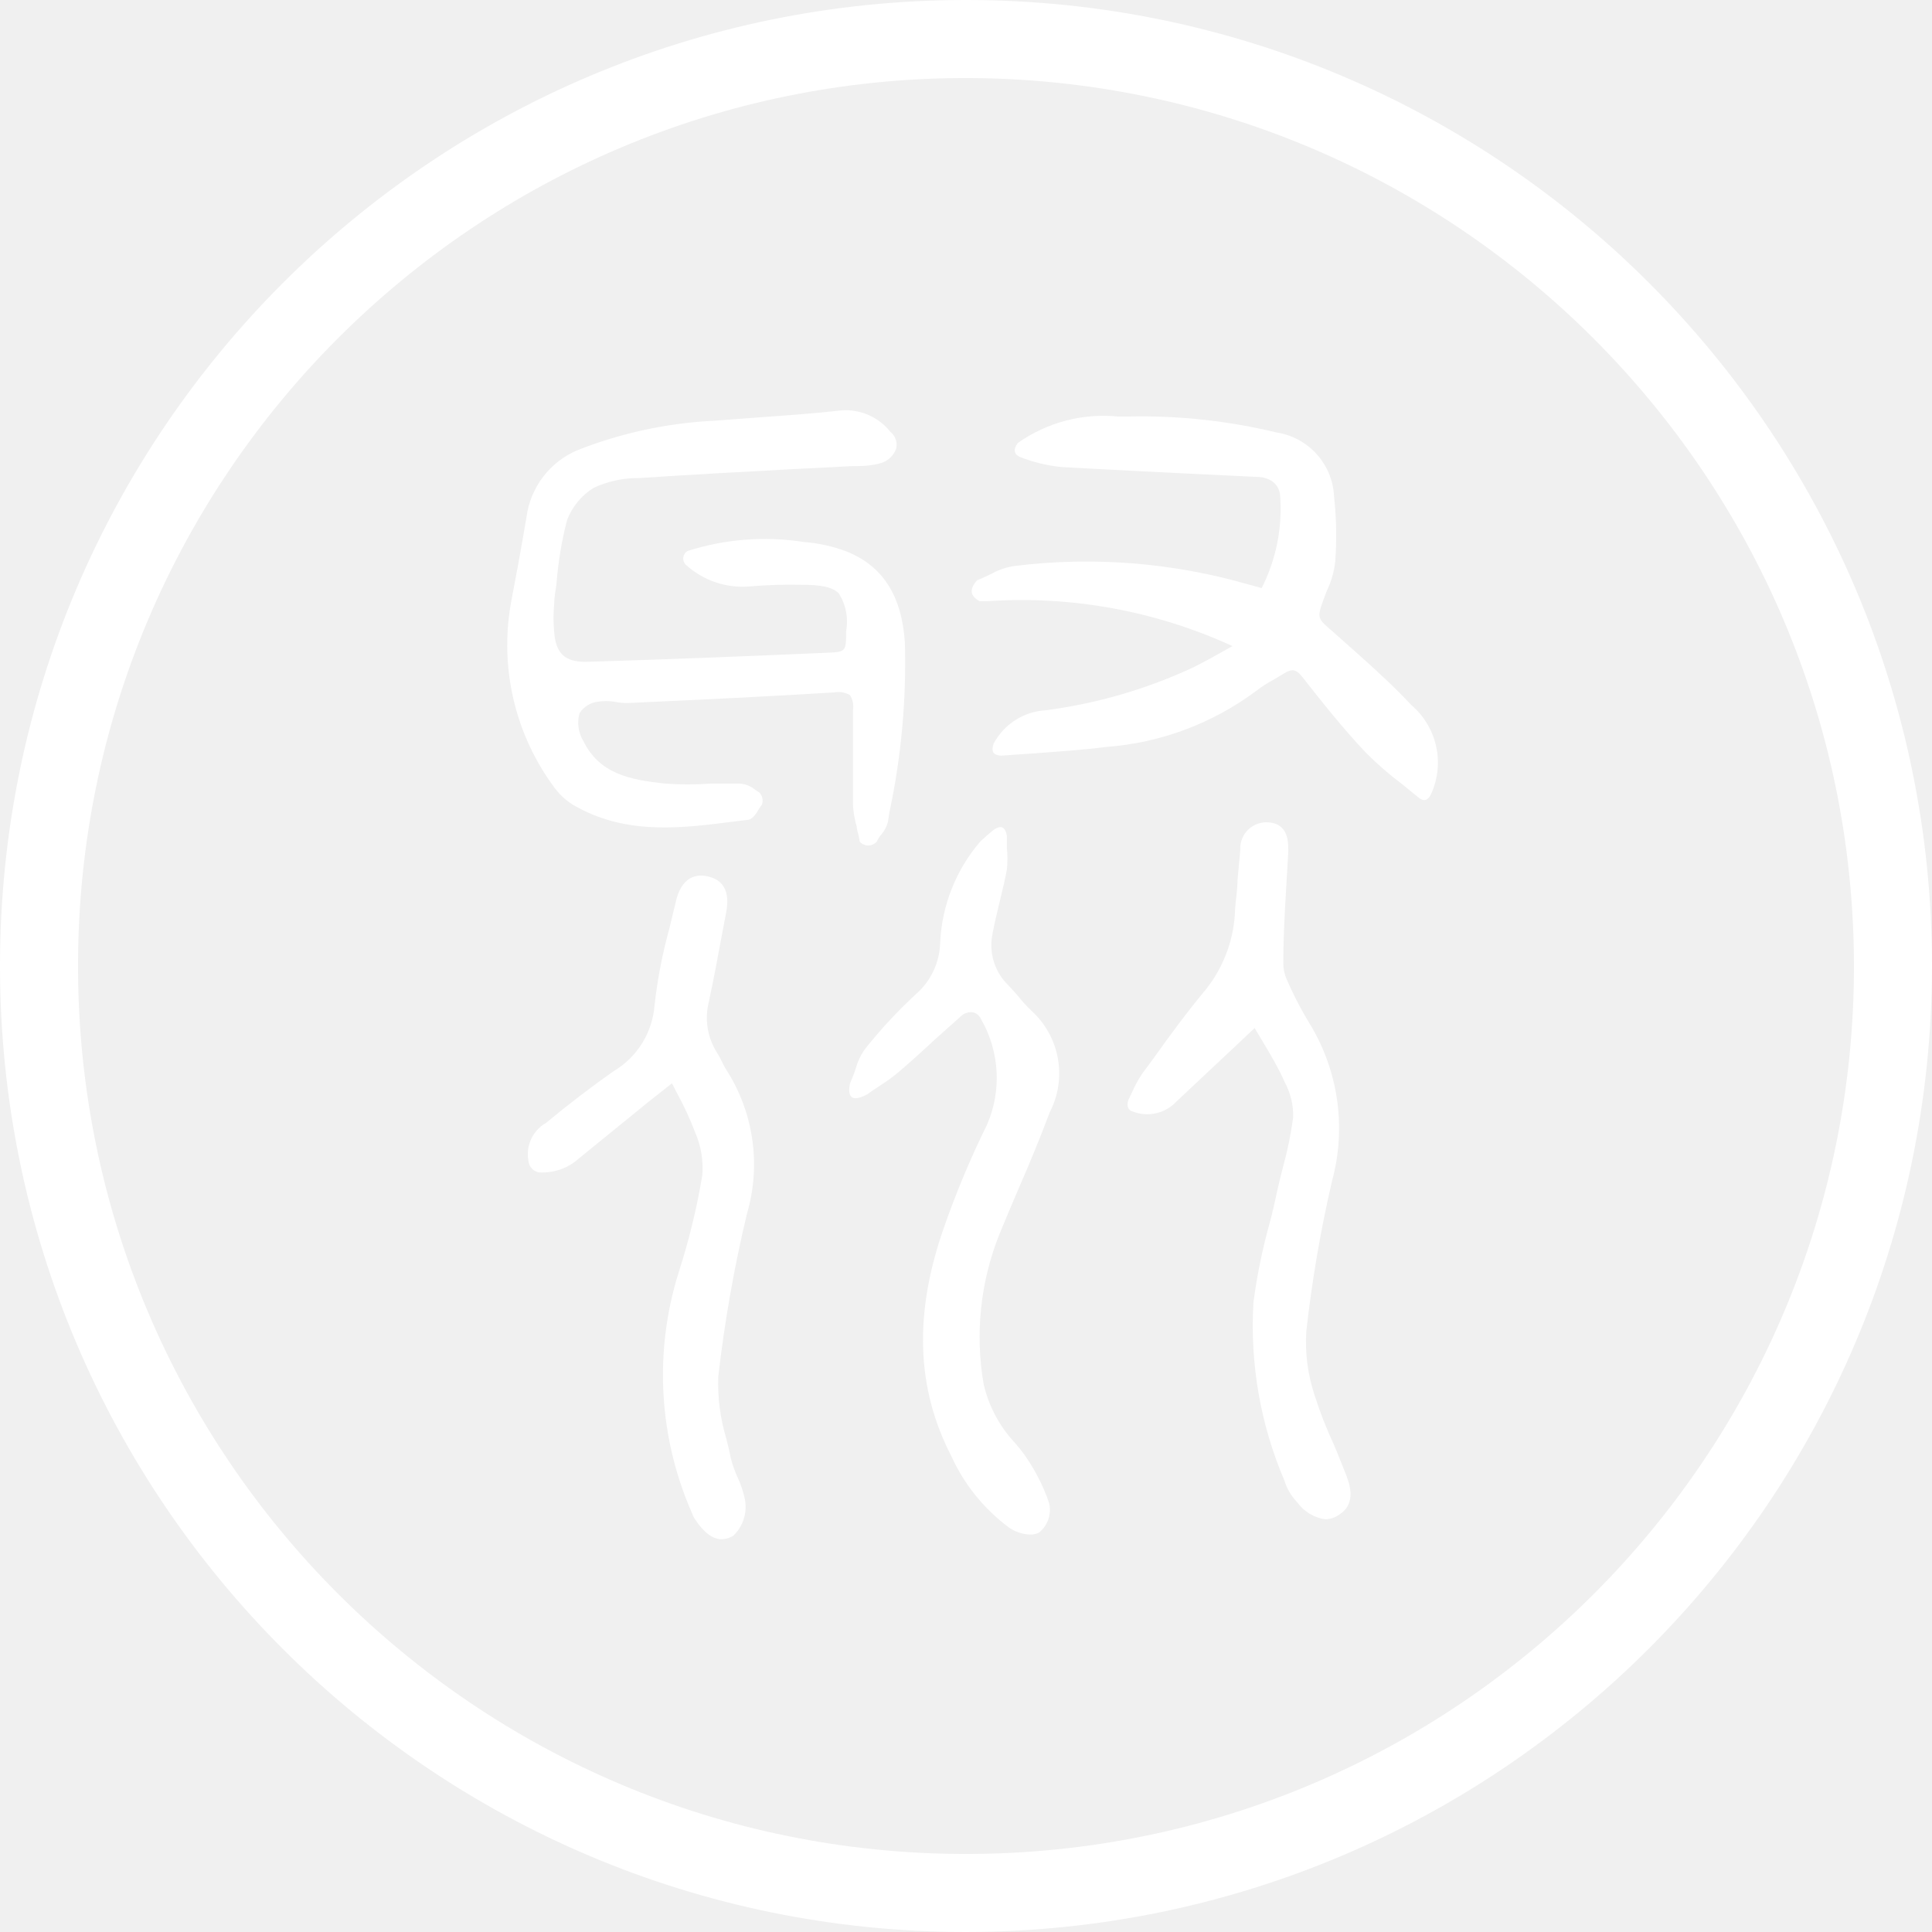
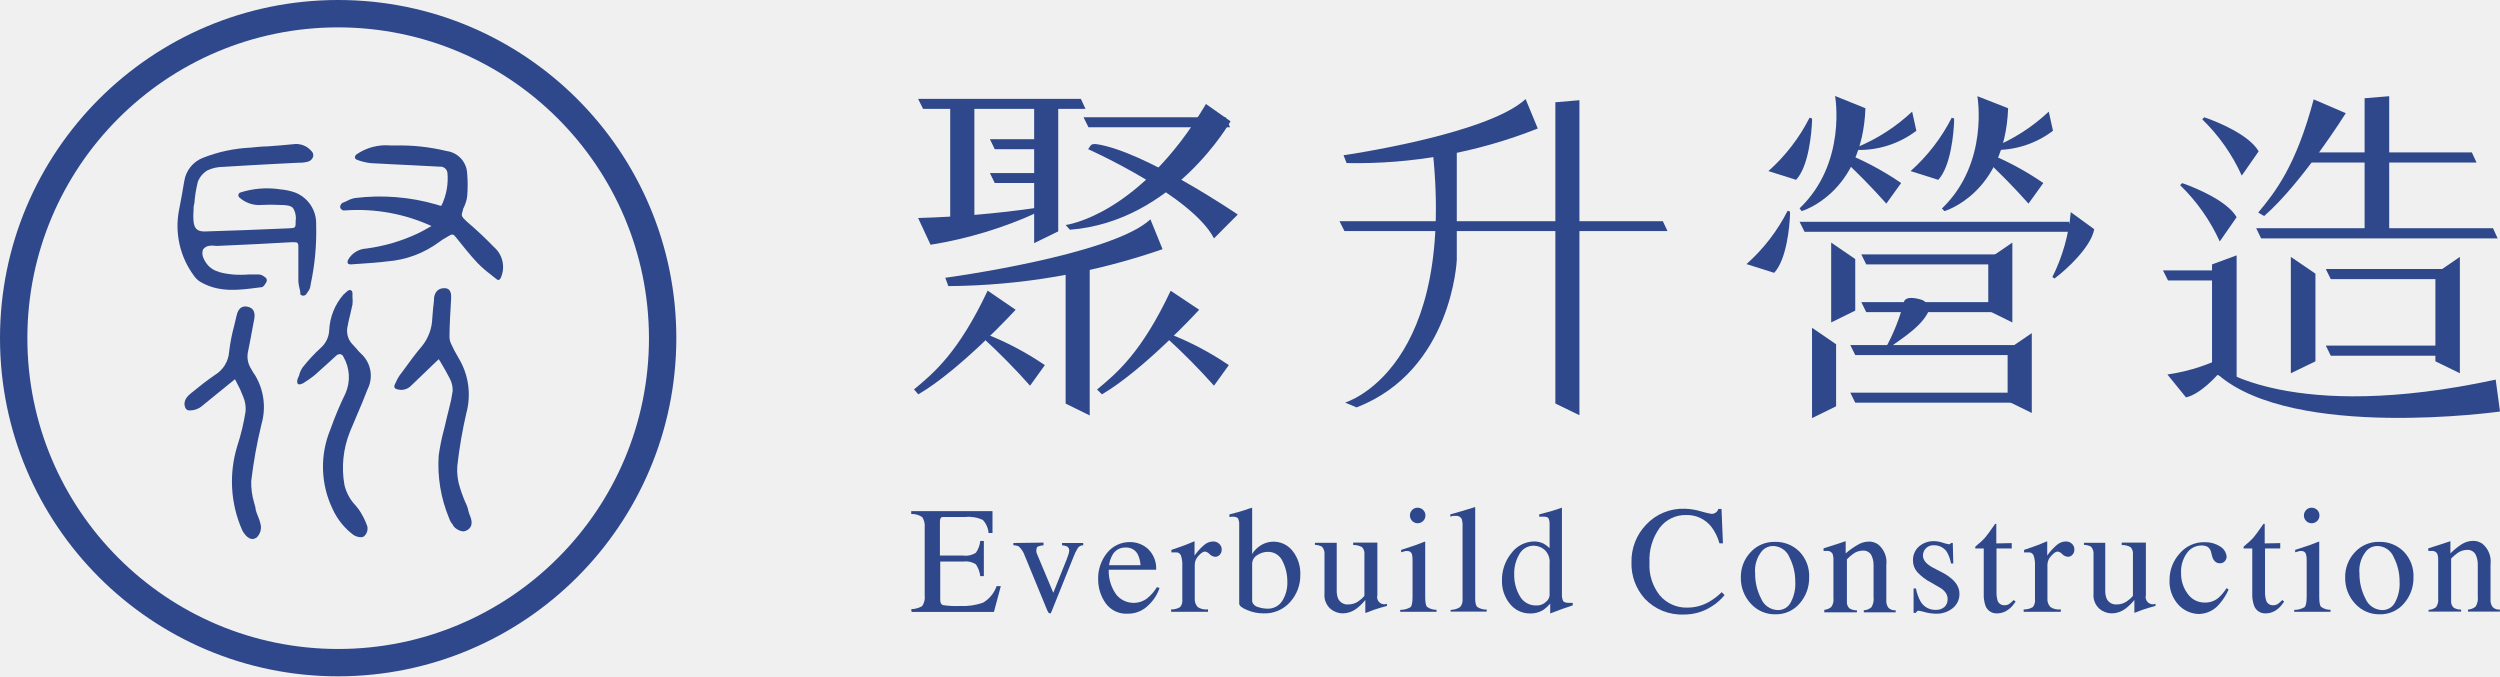
- <svg xmlns="http://www.w3.org/2000/svg" id="圖層_1" data-name="圖層 1" viewBox="0 0 82.2 82.2">
-   <path d="M36.29,30.22v1.29c0,.89,0,1.82,0,2.73a4.11,4.11,0,0,0,.16.93c0,.13.06.26.08.38l.05.26a.48.48,0,0,0,.72,0l.1-.18a.76.76,0,0,1,.11-.14,1.33,1.33,0,0,0,.27-.53l.06-.39a30.52,30.52,0,0,0,.66-7.23c-.13-2-.95-3.27-2.49-3.88a6.56,6.56,0,0,0-1.81-.4,10.8,10.8,0,0,0-4.94.38.37.37,0,0,0-.09.58,3.58,3.58,0,0,0,2.73.93,20.78,20.78,0,0,1,2.18-.07c.81,0,1.33.08,1.61.37A2.23,2.23,0,0,1,36,26.85c0,.85,0,.89-.77.92-3.64.16-7,.29-10.31.39-.88,0-1.27-.35-1.34-1.26a6.24,6.24,0,0,1,0-1.22c0-.29.07-.59.1-.88a15.43,15.43,0,0,1,.44-2.65,2.75,2.75,0,0,1,1.15-1.4,4.45,4.45,0,0,1,1.92-.41c2.12-.14,4.27-.26,6.35-.37l2.73-.14h.23a3.67,3.67,0,0,0,.92-.11,1,1,0,0,0,.71-.63.71.71,0,0,0-.25-.72,2.43,2.43,0,0,0-2.08-.91c-1.13.13-2.28.21-3.4.29l-2,.15a18.23,18.23,0,0,0-5.82,1.25A3.6,3.6,0,0,0,22.4,22c-.22,1.31-.44,2.5-.66,3.65a10.18,10.18,0,0,0,1.87,7.89,2.84,2.84,0,0,0,1,.83c2.17,1.16,4.45.86,6.65.58l.49-.06c.28,0,.43-.29.55-.49l.12-.17a.5.5,0,0,0-.11-.51l-.17-.11a1.15,1.15,0,0,0-.65-.27c-.42,0-.85,0-1.26,0a13.67,13.67,0,0,1-1.92,0c-1.51-.16-2.81-.41-3.5-1.83a1.47,1.47,0,0,1-.15-1.17,1.08,1.08,0,0,1,.82-.49,2.23,2.23,0,0,1,.62,0,2.81,2.81,0,0,0,.65.06c3.24-.15,6-.28,8.74-.45a1,1,0,0,1,.67.11A.9.9,0,0,1,36.29,30.22Z" style="fill:#fff" />
-   <path d="M60.05,30c-.93-1-2-1.93-3.36-3.14-.64-.55-.66-.57-.39-1.32l.15-.4a3.83,3.83,0,0,0,.36-1.25,15.14,15.14,0,0,0-.05-2.76,2.89,2.89,0,0,0-2.45-2.73,24.56,24.56,0,0,0-6.24-.68h-.51a6.32,6.32,0,0,0-4.26,1.13c-.2.28-.16.47.09.59a6.56,6.56,0,0,0,1.77.43c1.73.1,3.46.18,5.19.27l3.11.15c.41,0,.9.17,1,.73a7.46,7.46,0,0,1-.78,4h0l-.59-.16a24.84,24.84,0,0,0-9.92-.78,2.89,2.89,0,0,0-1,.34l-.36.17-.24.1c-.31.35-.33.65.11.89l.32,0a21.5,21.5,0,0,1,10.44,1.91l-.22.12c-.51.29-1,.56-1.46.79a21.48,21.48,0,0,1-6.27,1.82,2.68,2.68,0,0,0-2.22,1.43c-.11.34,0,.48.32.5l1.47-.1c1-.08,2-.14,3-.27a12.16,12.16,0,0,0,6.38-2.38,5.48,5.48,0,0,1,.78-.5l.4-.24c.35-.22.53-.19.78.13.84,1.07,1.72,2.18,2.69,3.21a14.2,14.2,0,0,0,1.56,1.36l.7.57c.22.18.4.14.53-.13A3.22,3.22,0,0,0,60.05,30Z" style="fill:#fff" />
-   <path d="M43.36,50.52c.44-1,.9-2.13,1.31-3.21A3.6,3.6,0,0,0,43.88,43a6.07,6.07,0,0,1-.58-.64c-.14-.15-.27-.31-.41-.45a2.37,2.37,0,0,1-.68-2.08c.09-.51.21-1,.34-1.54s.21-.86.29-1.3a4.52,4.52,0,0,0,0-.91c0-.15,0-.32,0-.51-.06-.34-.2-.51-.57-.26l-.27.23-.27.24A7.08,7.08,0,0,0,40,40.13a3,3,0,0,1-1,2.14,20.72,20.72,0,0,0-2.18,2.34,2.65,2.65,0,0,0-.42.88,3.62,3.62,0,0,1-.13.35l-.11.27c-.12.65.15.76.74.45l.18-.13.36-.24a7.45,7.45,0,0,0,.82-.6c.5-.43,1-.88,1.48-1.33l1.12-1a.63.63,0,0,1,.54-.19.52.52,0,0,1,.35.31,5,5,0,0,1,.25,4.46,39,39,0,0,0-1.84,4.39c-1.28,3.65-1.18,6.82.31,9.71A7.81,7.81,0,0,0,42.94,65a1.68,1.68,0,0,0,.88.29.79.79,0,0,0,.38-.08,1.23,1.23,0,0,0,.43-1.28,8,8,0,0,0-1.07-2.07c-.11-.15-.23-.3-.35-.44a5.45,5.45,0,0,1-1.36-2.53,11.8,11.8,0,0,1,.66-6.35C42.79,51.86,43.07,51.19,43.36,50.52Z" style="fill:#fff" />
-   <path d="M56.75,61.46a17.9,17.9,0,0,1-.82-2.1,7.17,7.17,0,0,1-.35-2.73,55.72,55.72,0,0,1,1.09-6.37,8.54,8.54,0,0,0-1-6.79,15.36,15.36,0,0,1-.93-1.81,1.7,1.7,0,0,1-.14-.66c0-1.5.12-3.09.21-4.72,0-.36.06-1.22-.83-1.29a1.11,1.11,0,0,0-1.21,1.17l-.12,1.31c0,.39-.07.79-.1,1.18a5.73,5.73,0,0,1-1.23,3.43C50.55,43,49.81,44,49.1,45l-.51.69a5.19,5.19,0,0,0-.42.77l-.17.36c-.07.25,0,.42.19.47a1.7,1.7,0,0,0,1.88-.44l2.6-2.44.71-.67.28.47c.38.63.73,1.22,1,1.83a3,3,0,0,1,.36,1.5,15.93,15.93,0,0,1-.44,2.14c-.08.31-.16.63-.23.95-.1.48-.22,1-.34,1.44a24.39,24.39,0,0,0-.68,3.34A16.75,16.75,0,0,0,54.65,63a2.29,2.29,0,0,0,.49.86l.07.08a1.77,1.77,0,0,0,1.17.7,1,1,0,0,0,.57-.18c.81-.49.46-1.37.27-1.84S56.91,61.83,56.75,61.46Z" style="fill:#fff" />
-   <path d="M30.76,45.26a4.76,4.76,0,0,0-.24-.45,2.77,2.77,0,0,1-.37-2.15c.22-1,.41-2.06.6-3.07l.15-.79c.16-.87-.12-1.38-.82-1.52-1-.2-1.26.78-1.33,1.1l-.27,1.12a21.09,21.09,0,0,0-.63,3.26,3.58,3.58,0,0,1-1.75,2.82c-.94.66-1.91,1.4-2.86,2.19a1.54,1.54,0,0,0-.72,1.78.55.55,0,0,0,.4.33,2.32,2.32,0,0,0,1.72-.6l2.95-2.4,1-.79.21.41a13.35,13.35,0,0,1,.78,1.69,3.79,3.79,0,0,1,.3,1.82,28.94,28.94,0,0,1-1,4.11,14.59,14.59,0,0,0,.58,10.3,1,1,0,0,0,.13.25c.37.55.74.82,1.12.82a1,1,0,0,0,.49-.15,1.7,1.7,0,0,0,.5-1.51,4.14,4.14,0,0,0-.33-1,5.08,5.08,0,0,1-.28-.8c-.05-.27-.12-.55-.19-.83a8.1,8.1,0,0,1-.34-2.63,58.35,58.35,0,0,1,1.22-6.93,7.45,7.45,0,0,0-.8-6A3.35,3.35,0,0,1,30.76,45.26Z" style="fill:#fff" />
-   <path d="M41.1,82.2A41.1,41.1,0,1,1,82.2,41.1,41.15,41.15,0,0,1,41.1,82.2Zm0-78.88A37.78,37.78,0,1,0,78.88,41.1,37.83,37.83,0,0,0,41.1,3.32Z" style="fill:#fff" />
+ <svg xmlns="http://www.w3.org/2000/svg" id="圖層_1" data-name="圖層 1" viewBox="0 0 243 65.74">
+   <path d="M29,24.17v1c0,.71,0,1.45,0,2.18a3.68,3.68,0,0,0,.13.75l.06.3,0,.21a.38.38,0,0,0,.57,0l.09-.14.08-.12a1,1,0,0,0,.22-.42l.05-.31a24.25,24.25,0,0,0,.53-5.79,3.22,3.22,0,0,0-2-3.1,5.47,5.47,0,0,0-1.45-.32,8.52,8.52,0,0,0-3.95.31.29.29,0,0,0-.08.46,2.87,2.87,0,0,0,2.19.74,15.66,15.66,0,0,1,1.74,0c.65,0,1.07.06,1.29.29a1.78,1.78,0,0,1,.27,1.24c0,.69,0,.71-.61.74-2.91.13-5.61.23-8.25.31-.7,0-1-.28-1.07-1a5.33,5.33,0,0,1,0-1c0-.23,0-.47.08-.71a12.49,12.49,0,0,1,.34-2.12,2.24,2.24,0,0,1,.93-1.11,3.63,3.63,0,0,1,1.53-.34c1.69-.11,3.41-.2,5.08-.29l2.19-.11h.18a3,3,0,0,0,.73-.09.74.74,0,0,0,.57-.5.58.58,0,0,0-.2-.58A1.93,1.93,0,0,0,28.69,14c-.91.1-1.83.16-2.72.23-.54,0-1.08.07-1.61.12a14.38,14.38,0,0,0-4.66,1,2.9,2.9,0,0,0-1.79,2.26c-.17,1.05-.35,2-.53,2.92a8.13,8.13,0,0,0,1.5,6.31,2,2,0,0,0,.78.66c1.74.93,3.56.7,5.32.47l.4-.05c.22,0,.34-.23.44-.39l.09-.14a.39.39,0,0,0-.08-.4l-.15-.1a.87.87,0,0,0-.51-.21c-.34,0-.68,0-1,0a9.89,9.89,0,0,1-1.54,0c-1.2-.13-2.24-.32-2.79-1.46a1.16,1.16,0,0,1-.12-.94.85.85,0,0,1,.65-.39,1.46,1.46,0,0,1,.5,0,2.24,2.24,0,0,0,.52,0c2.59-.11,4.77-.22,7-.35.29,0,.46,0,.54.09S29,23.91,29,24.17Z" style="fill:#2e488b" />
+   <path d="M48,24c-.74-.77-1.56-1.55-2.68-2.51C44.83,21,44.81,21,45,20.4c0-.11.08-.21.12-.32a3.33,3.33,0,0,0,.29-1,12.72,12.72,0,0,0,0-2.21,2.3,2.3,0,0,0-2-2.19,19.32,19.32,0,0,0-5-.54H38a5.08,5.08,0,0,0-3.4.9c-.16.22-.13.38.07.48a5.18,5.18,0,0,0,1.42.34c1.38.08,2.76.14,4.15.21l2.49.13a.69.69,0,0,1,.76.58A6,6,0,0,1,42.9,20h0c-.16,0-.32-.07-.48-.12a19.76,19.76,0,0,0-7.93-.63,2.48,2.48,0,0,0-.76.28l-.29.13-.2.08c-.24.28-.26.52.09.71h.26a17.21,17.21,0,0,1,8.35,1.52l-.18.1c-.4.23-.78.45-1.17.63a17,17,0,0,1-5,1.46,2.14,2.14,0,0,0-1.78,1.14c-.08.27,0,.39.26.4l1.18-.08c.82-.06,1.59-.11,2.36-.21a9.73,9.73,0,0,0,5.11-1.91,4.72,4.72,0,0,1,.62-.4l.32-.19c.28-.17.42-.15.62.11.68.85,1.38,1.74,2.15,2.56a11.47,11.47,0,0,0,1.25,1.09l.56.45c.18.15.32.12.43-.1A2.57,2.57,0,0,0,48,24Z" style="fill:#2e488b" />
+   <path d="M34.67,40.41c.36-.84.73-1.71,1.06-2.58a2.9,2.9,0,0,0-.63-3.45,3.84,3.84,0,0,1-.47-.51l-.33-.36a1.89,1.89,0,0,1-.54-1.66c.07-.41.17-.83.27-1.24s.16-.69.23-1a3.53,3.53,0,0,0,0-.73c0-.13,0-.26,0-.41s-.16-.41-.45-.21l-.22.19a2.2,2.2,0,0,0-.21.19A5.67,5.67,0,0,0,32,32.09a2.42,2.42,0,0,1-.82,1.72,16,16,0,0,0-1.74,1.87,2.27,2.27,0,0,0-.34.7c0,.09-.06.19-.1.28l-.09.22c-.1.51.12.6.59.35l.15-.1.29-.19c.21-.15.44-.3.65-.48l1.18-1.06.9-.82a.49.49,0,0,1,.43-.15.4.4,0,0,1,.28.25,3.94,3.94,0,0,1,.2,3.56,33.21,33.21,0,0,0-1.47,3.51,9.48,9.48,0,0,0,.24,7.77,6.49,6.49,0,0,0,2,2.47,1.42,1.42,0,0,0,.71.23.6.6,0,0,0,.3-.07,1,1,0,0,0,.34-1,6.7,6.7,0,0,0-.85-1.66l-.28-.35a4.31,4.31,0,0,1-1.09-2A9.46,9.46,0,0,1,34,42C34.22,41.48,34.45,40.94,34.67,40.41Z" style="fill:#2e488b" />
+   <path d="M45.38,49.15a13.23,13.23,0,0,1-.65-1.68,5.53,5.53,0,0,1-.28-2.18,45.35,45.35,0,0,1,.87-5.1,6.86,6.86,0,0,0-.77-5.43,13.91,13.91,0,0,1-.75-1.44,1.4,1.4,0,0,1-.11-.53c0-1.2.09-2.47.16-3.78,0-.29.06-1-.66-1-.55,0-.92.32-1,.94,0,.35-.06.69-.09,1s-.06.64-.08.95a4.55,4.55,0,0,1-1,2.74c-.64.74-1.22,1.55-1.79,2.33l-.41.55a3.6,3.6,0,0,0-.33.61l-.14.29c-.06.21,0,.34.15.38a1.34,1.34,0,0,0,1.5-.35l2.08-2,.57-.54c.08.13.15.26.23.38.3.5.58,1,.82,1.47A2.41,2.41,0,0,1,44,38a14.4,14.4,0,0,1-.35,1.71c-.07.25-.13.51-.19.76s-.18.77-.27,1.15a20.07,20.07,0,0,0-.55,2.67,13.52,13.52,0,0,0,1,6.05,1.9,1.9,0,0,0,.4.69l0,.06a1.41,1.41,0,0,0,.94.56.87.87,0,0,0,.46-.14c.64-.4.36-1.1.21-1.47S45.51,49.45,45.38,49.15Z" style="fill:#2e488b" />
+   <path d="M24.6,36.19a2.43,2.43,0,0,0-.2-.35,2.23,2.23,0,0,1-.28-1.72c.17-.82.32-1.65.47-2.46l.12-.63c.13-.7-.09-1.11-.66-1.22-.82-.16-1,.63-1.06.89l-.21.89a17.7,17.7,0,0,0-.51,2.61,2.85,2.85,0,0,1-1.39,2.25c-.76.53-1.53,1.12-2.29,1.75-.28.23-.87.72-.58,1.42a.42.42,0,0,0,.32.27,1.85,1.85,0,0,0,1.37-.48l2.36-1.92.78-.63.17.33a10.13,10.13,0,0,1,.62,1.35A3,3,0,0,1,23.87,40a22,22,0,0,1-.79,3.3,11.72,11.72,0,0,0,.46,8.23,1.36,1.36,0,0,0,.11.2c.29.44.59.66.89.66a.75.75,0,0,0,.39-.13A1.36,1.36,0,0,0,25.34,51a4,4,0,0,0-.27-.83,4.42,4.42,0,0,1-.22-.64c0-.22-.1-.44-.15-.67a6.72,6.72,0,0,1-.28-2.1,45.68,45.68,0,0,1,1-5.54,6,6,0,0,0-.64-4.77A2.85,2.85,0,0,1,24.6,36.19Z" style="fill:#2e488b" />
+   <path d="M32.87,65.74A32.87,32.87,0,1,1,65.74,32.87,32.91,32.91,0,0,1,32.87,65.74Zm0-63.08A30.21,30.21,0,1,0,63.08,32.87,30.25,30.25,0,0,0,32.87,2.66Z" style="fill:#2e488b" />
+   <path d="M88.57,59.21a2.26,2.26,0,0,0,1.06-.29,1.49,1.49,0,0,0,.25-1.05V51.26a1.56,1.56,0,0,0-.24-1,1.81,1.81,0,0,0-1.07-.3v-.28h7.9l0,2.13h-.38a2.09,2.09,0,0,0-.56-1.27,3.23,3.23,0,0,0-1.69-.29h-2c-.22,0-.36,0-.41.11a.73.73,0,0,0-.07.39V54h2.29a1.73,1.73,0,0,0,1.21-.28,2.33,2.33,0,0,0,.42-1.14h.35V56h-.35a2.55,2.55,0,0,0-.42-1.14,1.75,1.75,0,0,0-1.21-.28H91.39V58.3c0,.3.09.47.28.52a8.66,8.66,0,0,0,1.67.08,5.61,5.61,0,0,0,2.23-.33,3,3,0,0,0,1.3-1.6h.41l-.67,2.51h-8Z" style="fill:#2e488b" />
+   <path d="M101.43,52.74V53a1.9,1.9,0,0,0-.54.12c-.1.05-.15.15-.15.32a.78.78,0,0,0,0,.22c0,.07.06.17.11.31l1.53,3.65,1.29-3.22.18-.5a1.72,1.72,0,0,0,.08-.4.42.42,0,0,0-.27-.41,1.88,1.88,0,0,0-.43-.09v-.22h2.06V53a.66.66,0,0,0-.51.24,4.88,4.88,0,0,0-.46.95l-2.1,5.23a1.84,1.84,0,0,1-.09.19.11.11,0,0,1-.1,0,.17.17,0,0,1-.13-.08l-.11-.21L99.6,54a2.15,2.15,0,0,0-.57-.88A1.14,1.14,0,0,0,98.5,53v-.22Z" style="fill:#2e488b" />
+   <path d="M111.61,53.38a2.6,2.6,0,0,1,.77,2h-4.61a3.87,3.87,0,0,0,.76,2.45,2.18,2.18,0,0,0,2.92.37,4.05,4.05,0,0,0,1-1.13l.26.08a4.07,4.07,0,0,1-1.12,1.71,2.75,2.75,0,0,1-2,.79,2.45,2.45,0,0,1-2.11-1,4,4,0,0,1-.74-2.38,3.91,3.91,0,0,1,.86-2.52,2.8,2.8,0,0,1,2.25-1.06A2.57,2.57,0,0,1,111.61,53.38Zm-3.48.56a2.82,2.82,0,0,0-.33,1h3.06a2.79,2.79,0,0,0-.28-1.08,1.25,1.25,0,0,0-1.19-.64A1.39,1.39,0,0,0,108.13,53.94Z" style="fill:#2e488b" />
+   <path d="M113.82,59.24a1.69,1.69,0,0,0,.89-.23,1,1,0,0,0,.21-.76V55a2.78,2.78,0,0,0-.13-1,.48.48,0,0,0-.49-.31.72.72,0,0,0-.19,0l-.25,0v-.24l.84-.29.6-.22.75-.31a.06.06,0,0,1,.06,0,.62.62,0,0,1,0,.16V54a5.45,5.45,0,0,1,.9-1,1.36,1.36,0,0,1,.9-.37.81.81,0,0,1,.6.23.71.71,0,0,1,.24.55.71.71,0,0,1-.18.5.57.57,0,0,1-.45.21.83.83,0,0,1-.55-.26.77.77,0,0,0-.44-.25c-.17,0-.38.13-.63.41a1.27,1.27,0,0,0-.37.84v3.28a1.12,1.12,0,0,0,.29.87,1.5,1.5,0,0,0,1,.22v.24h-3.58Z" style="fill:#2e488b" />
+   <path d="M119.5,50.25V50c.56-.13,1-.27,1.5-.42a5.79,5.79,0,0,1,.71-.23.22.22,0,0,1,0,.08v4.43a2.19,2.19,0,0,1,.57-.66,2.35,2.35,0,0,1,3.36.35,3.53,3.53,0,0,1,.75,2.34,3.85,3.85,0,0,1-1,2.64,3.28,3.28,0,0,1-2.58,1.09,4,4,0,0,1-1.58-.32c-.52-.21-.78-.42-.78-.64V51a1.25,1.25,0,0,0-.11-.6q-.12-.18-.54-.18ZM122.27,59a2.78,2.78,0,0,0,.87.16,1.64,1.64,0,0,0,1.5-.76,3.3,3.3,0,0,0,.49-1.84,4.36,4.36,0,0,0-.46-2,1.53,1.53,0,0,0-1.47-.92,1.88,1.88,0,0,0-1,.32,1,1,0,0,0-.49.8v3.7A.73.73,0,0,0,122.27,59Z" style="fill:#2e488b" />
+   <path d="M129.93,52.76v4.65a1.93,1.93,0,0,0,.14.79,1,1,0,0,0,1,.55,1.64,1.64,0,0,0,1-.33,2.49,2.49,0,0,0,.55-.5v-4a.91.91,0,0,0-.22-.73,1.55,1.55,0,0,0-.87-.21v-.24h2.35v5.11a.7.7,0,0,0,.93.84v.21l-.59.16-.63.2-.83.31a0,0,0,0,1-.05,0V58.32a5.07,5.07,0,0,1-.9.87,2.25,2.25,0,0,1-1.31.43,1.86,1.86,0,0,1-1.19-.45,1.77,1.77,0,0,1-.57-1.49V53.91a1,1,0,0,0-.24-.77,1.5,1.5,0,0,0-.69-.18v-.2Z" style="fill:#2e488b" />
+   <path d="M136.1,59.28a1.94,1.94,0,0,0,1-.26c.14-.13.2-.48.2-1.05V54.51a2.38,2.38,0,0,0-.06-.65.44.44,0,0,0-.46-.3h-.15l-.44.12v-.23l.31-.1c.85-.27,1.44-.48,1.77-.62a1,1,0,0,1,.26-.09.36.36,0,0,1,0,.11V58c0,.56.06.9.2,1a1.48,1.48,0,0,0,.9.27v.2H136.1Zm1.16-9.71a.69.69,0,0,1,.53-.22.73.73,0,0,1,.54.22.7.7,0,0,1,.22.54.73.73,0,0,1-.22.53.77.77,0,0,1-.54.22.76.76,0,0,1-.53-1.29Z" style="fill:#2e488b" />
+   <path d="M141,59.28a1.7,1.7,0,0,0,.92-.27,1.06,1.06,0,0,0,.24-.81V51.1a1.92,1.92,0,0,0-.08-.66.6.6,0,0,0-.59-.3l-.22,0-.3.07V50c.65-.18,1.44-.41,2.36-.7a.05.05,0,0,1,.06,0,.82.82,0,0,1,0,.19v8.71c0,.42.07.69.22.81a1.57,1.57,0,0,0,.9.24v.2H141Z" style="fill:#2e488b" />
+   <path d="M150.06,52.85a2.7,2.7,0,0,1,.56.43V51a1.37,1.37,0,0,0-.1-.61c-.07-.12-.22-.17-.47-.17h-.15l-.29,0V50l.59-.16.66-.18.57-.18.39-.14,0,0,0,.76c0,.27,0,.56,0,.85s0,.58,0,.87v5.93a1.42,1.42,0,0,0,.11.66c.08.13.29.19.62.19h.16l.16,0v.24l-1.05.36-1.14.43,0-.06v-.9a3.79,3.79,0,0,1-.71.64,2.34,2.34,0,0,1-1.22.32,2.48,2.48,0,0,1-2-.95,3.45,3.45,0,0,1-.76-2.21,4.12,4.12,0,0,1,.92-2.71,2.8,2.8,0,0,1,2.25-1.13A2.13,2.13,0,0,1,150.06,52.85Zm.21,5.65a.93.93,0,0,0,.35-.63V54.76a1.59,1.59,0,0,0-.51-1.34,1.64,1.64,0,0,0-1-.38,1.58,1.58,0,0,0-1.42.81,3.66,3.66,0,0,0-.51,2,4,4,0,0,0,.54,2.08,1.76,1.76,0,0,0,1.61.92A1.25,1.25,0,0,0,150.27,58.5Z" style="fill:#2e488b" />
+   <path d="M165.36,49.71a8.11,8.11,0,0,0,1,.24.75.75,0,0,0,.4-.12.62.62,0,0,0,.26-.36h.31l.14,3.34h-.34a4.78,4.78,0,0,0-.78-1.6,3,3,0,0,0-2.46-1.15,3.14,3.14,0,0,0-2.56,1.23,5.31,5.31,0,0,0-1,3.4,4.67,4.67,0,0,0,1,3.18A3.39,3.39,0,0,0,164,59.06a4.23,4.23,0,0,0,2.12-.56,6,6,0,0,0,1.23-.94l.28.28a5,5,0,0,1-1.23,1.09,4.88,4.88,0,0,1-2.71.8,4.93,4.93,0,0,1-3.81-1.53,5.05,5.05,0,0,1-1.3-3.54A5.11,5.11,0,0,1,160,51a4.9,4.9,0,0,1,3.76-1.55A6,6,0,0,1,165.36,49.71Z" style="fill:#2e488b" />
+   <path d="M170.16,53.67a3.1,3.1,0,0,1,2.37-1,3.23,3.23,0,0,1,2.38.95,3.38,3.38,0,0,1,.94,2.51,3.73,3.73,0,0,1-.91,2.51,3,3,0,0,1-2.37,1.07,3.13,3.13,0,0,1-2.36-1,3.63,3.63,0,0,1-1-2.58A3.48,3.48,0,0,1,170.16,53.67Zm1.16-.18a3,3,0,0,0-.72,2.28,5.13,5.13,0,0,0,.58,2.41,1.8,1.8,0,0,0,1.63,1.12,1.37,1.37,0,0,0,1.25-.75,3.77,3.77,0,0,0,.44-2,5.11,5.11,0,0,0-.56-2.37,1.75,1.75,0,0,0-1.62-1.11A1.44,1.44,0,0,0,171.32,53.49Z" style="fill:#2e488b" />
+   <path d="M177.32,59.28A1.28,1.28,0,0,0,178,59a1.21,1.21,0,0,0,.21-.86V54.47a1.69,1.69,0,0,0-.09-.65.57.57,0,0,0-.57-.27h-.13l-.17,0v-.25l1.41-.45.68-.23a.05.05,0,0,1,.06,0,.28.28,0,0,1,0,.1v1.07A6.74,6.74,0,0,1,180.5,53a2.12,2.12,0,0,1,1.17-.36,1.53,1.53,0,0,1,.9.29,2.23,2.23,0,0,1,.78,2v3.4a1.1,1.1,0,0,0,.21.75.88.88,0,0,0,.7.24v.2h-3.1v-.2a1.25,1.25,0,0,0,.74-.29,1.51,1.51,0,0,0,.21-1v-3.1a2.12,2.12,0,0,0-.23-1,.9.9,0,0,0-.85-.41,1.59,1.59,0,0,0-.87.29,4.78,4.78,0,0,0-.64.55v4.07a.83.83,0,0,0,.24.7,1.25,1.25,0,0,0,.73.19v.2h-3.17Z" style="fill:#2e488b" />
+   <path d="M186,57.2h.23a4.29,4.29,0,0,0,.45,1.27,1.66,1.66,0,0,0,1.49.81A1.2,1.2,0,0,0,189,59a1,1,0,0,0,.31-.78,1.1,1.1,0,0,0-.18-.59,1.8,1.8,0,0,0-.64-.55l-.81-.47a4.84,4.84,0,0,1-1.32-1,1.72,1.72,0,0,1-.42-1.15,1.75,1.75,0,0,1,.58-1.34,2.15,2.15,0,0,1,1.46-.52,2.77,2.77,0,0,1,.85.15,4.88,4.88,0,0,0,.52.14.44.44,0,0,0,.19,0,.4.4,0,0,0,.1-.12h.17l.05,2h-.22a3.56,3.56,0,0,0-.39-1.1A1.46,1.46,0,0,0,188,53a1,1,0,0,0-1.09,1c0,.44.33.84,1,1.19l1,.52c1,.56,1.55,1.21,1.55,2a1.76,1.76,0,0,1-.65,1.4,2.48,2.48,0,0,1-1.67.54,4.27,4.27,0,0,1-1-.14,4.64,4.64,0,0,0-.65-.15.25.25,0,0,0-.16.06.56.56,0,0,0-.1.15H186Z" style="fill:#2e488b" />
+   <path d="M195.54,52.79v.52h-1.48v4.18a3,3,0,0,0,.09.84.67.67,0,0,0,.68.5.85.85,0,0,0,.46-.12,2.79,2.79,0,0,0,.44-.39l.19.16-.16.21a2.31,2.31,0,0,1-.8.72,1.82,1.82,0,0,1-.82.21,1.14,1.14,0,0,1-1.16-.76,3.23,3.23,0,0,1-.16-1.15v-4.4H192l0,0a.14.14,0,0,1,0-.06.16.16,0,0,1,0-.11l.21-.19a5,5,0,0,0,.72-.67c.15-.17.5-.63,1-1.36h.11a.2.2,0,0,1,0,.11v1.79Z" style="fill:#2e488b" />
+   <path d="M196.7,59.24a1.69,1.69,0,0,0,.89-.23,1,1,0,0,0,.21-.76V55a2.78,2.78,0,0,0-.13-1,.48.48,0,0,0-.49-.31.72.72,0,0,0-.19,0l-.25,0v-.24l.84-.29.61-.22c.24-.09.49-.2.74-.31,0,0,.06,0,.06,0a.62.62,0,0,1,0,.16V54a5.45,5.45,0,0,1,.9-1,1.36,1.36,0,0,1,.9-.37.85.85,0,0,1,.61.23.73.73,0,0,1,.23.55.71.71,0,0,1-.18.5.57.57,0,0,1-.45.21.85.85,0,0,1-.55-.26.77.77,0,0,0-.44-.25c-.17,0-.38.13-.62.41a1.24,1.24,0,0,0-.38.84v3.28a1.09,1.09,0,0,0,.3.87,1.45,1.45,0,0,0,1,.22v.24H196.7Z" style="fill:#2e488b" />
+   <path d="M204.63,52.76v4.65a1.93,1.93,0,0,0,.14.79,1,1,0,0,0,1,.55,1.64,1.64,0,0,0,1-.33,2.49,2.49,0,0,0,.55-.5v-4a.91.91,0,0,0-.22-.73,1.55,1.55,0,0,0-.87-.21v-.24h2.35v5.11a.7.7,0,0,0,.93.84v.21l-.59.16-.63.2-.83.31a0,0,0,0,1,0,0V58.32a5.07,5.07,0,0,1-.9.87,2.25,2.25,0,0,1-1.31.43,1.86,1.86,0,0,1-1.19-.45,1.77,1.77,0,0,1-.57-1.49V53.91a1,1,0,0,0-.24-.77,1.5,1.5,0,0,0-.69-.18v-.2Z" style="fill:#2e488b" />
+   <path d="M215.77,53.1a1.3,1.3,0,0,1,.66,1,.7.7,0,0,1-.17.44.61.61,0,0,1-.51.21.64.64,0,0,1-.45-.18,1,1,0,0,1-.28-.5l-.09-.35a.9.9,0,0,0-.32-.55,1.18,1.18,0,0,0-.63-.15,1.72,1.72,0,0,0-1.4.72A3.06,3.06,0,0,0,212,55.7a3.28,3.28,0,0,0,.63,2,2,2,0,0,0,1.69.87,2,2,0,0,0,1.35-.49,4.57,4.57,0,0,0,.75-.91l.2.13a5.47,5.47,0,0,1-.87,1.38,2.65,2.65,0,0,1-2,1,2.76,2.76,0,0,1-2-.89,3.33,3.33,0,0,1-.87-2.43,3.79,3.79,0,0,1,1-2.58,3.08,3.08,0,0,1,2.41-1.08A2.64,2.64,0,0,1,215.77,53.1Z" style="fill:#2e488b" />
+   <path d="M221.64,52.79v.52h-1.48l0,4.18a2.9,2.9,0,0,0,.1.84.67.67,0,0,0,.68.5.85.85,0,0,0,.46-.12,3.33,3.33,0,0,0,.44-.39l.18.16-.16.21a2.28,2.28,0,0,1-.79.72,1.88,1.88,0,0,1-.82.21,1.14,1.14,0,0,1-1.16-.76,3.21,3.21,0,0,1-.17-1.15v-4.4h-.79l-.05,0a.07.07,0,0,1,0-.06.16.16,0,0,1,0-.11,1.58,1.58,0,0,1,.21-.19,6.38,6.38,0,0,0,.72-.67c.15-.17.5-.63,1-1.36h.12a.25.25,0,0,1,0,.11v1.79Z" style="fill:#2e488b" />
+   <path d="M223,59.28a1.94,1.94,0,0,0,1-.26q.21-.2.21-1.05V54.51a2,2,0,0,0-.07-.65.43.43,0,0,0-.46-.3h-.15l-.44.12v-.23l.31-.1c.85-.27,1.44-.48,1.77-.62a1.08,1.08,0,0,1,.26-.09.36.36,0,0,1,0,.11V58c0,.56.06.9.2,1a1.48,1.48,0,0,0,.9.27v.2H223Zm1.16-9.71a.7.7,0,0,1,.54-.22.73.73,0,0,1,.53.22.7.7,0,0,1,.22.54.73.73,0,0,1-.22.53.77.77,0,0,1-.53.22.74.74,0,0,1-.54-.22.76.76,0,0,1,0-1.07Z" style="fill:#2e488b" />
+   <path d="M228.9,53.67a3.1,3.1,0,0,1,2.37-1,3.23,3.23,0,0,1,2.38.95,3.38,3.38,0,0,1,.94,2.51,3.73,3.73,0,0,1-.91,2.51,3,3,0,0,1-2.37,1.07,3.13,3.13,0,0,1-2.36-1,3.63,3.63,0,0,1-1-2.58A3.48,3.48,0,0,1,228.9,53.67Zm1.16-.18a3,3,0,0,0-.72,2.28,5.13,5.13,0,0,0,.58,2.41,1.81,1.81,0,0,0,1.63,1.12,1.37,1.37,0,0,0,1.25-.75,3.77,3.77,0,0,0,.44-2,5.11,5.11,0,0,0-.56-2.37,1.75,1.75,0,0,0-1.62-1.11A1.44,1.44,0,0,0,230.06,53.49Z" style="fill:#2e488b" />
+   <path d="M236.06,59.28a1.28,1.28,0,0,0,.72-.26,1.21,1.21,0,0,0,.21-.86V54.47a1.69,1.69,0,0,0-.09-.65.57.57,0,0,0-.57-.27h-.13l-.17,0v-.25l1.41-.45.68-.23a.05.05,0,0,1,.06,0,.28.28,0,0,1,0,.1v1.07a6.74,6.74,0,0,1,1.05-.86,2.12,2.12,0,0,1,1.17-.36,1.53,1.53,0,0,1,.9.29,2.23,2.23,0,0,1,.78,2v3.4a1.1,1.1,0,0,0,.21.75.88.88,0,0,0,.7.24v.2h-3.1v-.2a1.25,1.25,0,0,0,.74-.29,1.51,1.51,0,0,0,.21-1v-3.1a2.12,2.12,0,0,0-.23-1,.9.9,0,0,0-.85-.41,1.59,1.59,0,0,0-.87.29,4.78,4.78,0,0,0-.64.55v4.07a.83.83,0,0,0,.24.7,1.25,1.25,0,0,0,.73.19v.2h-3.17Z" style="fill:#2e488b" />
+   <polygon points="130.2 21.5 161.63 21.5 162.08 22.46 130.68 22.46 130.2 21.5" style="fill:#2e488b" />
+   <polygon points="153.52 9.74 151.18 9.94 151.18 39.22 153.52 40.36 153.52 9.74" style="fill:#2e488b" />
+   <path d="M130.74,39.13s11.1-3.21,8.41-25.43l2.45,1.1V25.26S141.16,36,131.86,39.6Z" style="fill:#2e488b" />
+   <path d="M130.59,15.09s13.95-2,17.7-5.46l1.18,2.86a47.75,47.75,0,0,1-18.58,3.36Z" style="fill:#2e488b" />
+   <polygon points="89.24 9.61 105.06 9.61 105.51 10.58 89.72 10.58 89.24 9.61" style="fill:#2e488b" />
+   <polygon points="96.22 13.53 101.46 13.53 101.91 14.5 96.69 14.5 96.22 13.53" style="fill:#2e488b" />
+   <polygon points="105.32 11.4 119.12 11.4 119.56 12.37 105.8 12.37 105.32 11.4" style="fill:#2e488b" />
+   <polygon points="96.22 16.82 101.46 16.82 101.91 17.79 96.69 17.79 96.22 16.82" style="fill:#2e488b" />
+   <path d="M104,22.33c10.1-.78,15.61-10.54,15.61-10.54l-2.39-1.68C110.73,21,103.58,21.87,103.58,21.87Z" style="fill:#2e488b" />
+   <path d="M89.24,21.19a99.89,99.89,0,0,0,11.6-1s.43.22.07.42a40.27,40.27,0,0,1-10.46,3.18Z" style="fill:#2e488b" />
+   <polygon points="92.36 10.01 94.71 10.21 94.71 22 92.36 22 92.36 10.01" style="fill:#2e488b" />
+   <polygon points="100.52 10.01 102.86 10.21 102.86 22.49 100.52 23.63 100.52 10.01" style="fill:#2e488b" />
+   <polygon points="105.92 25.28 103.58 25.48 103.58 39.23 105.92 40.38 105.92 25.28" style="fill:#2e488b" />
+   <path d="M105.77,14.5S115.84,19,118,23.17l2.31-2.32S111.14,14.62,106.5,14C106,14,106.06,14.09,105.77,14.5Z" style="fill:#2e488b" />
+   <path d="M91.88,27s16.19-2.18,19.94-5.68L113,24.22a65,65,0,0,1-20.82,3.59Z" style="fill:#2e488b" />
+   <path d="M89.26,38.33h0c4.14-2.42,9.46-8.22,9.46-8.22L96,28.25c-2.83,6-5.22,8-7.16,9.6Z" style="fill:#2e488b" />
+   <path d="M95.53,32.83a62.55,62.55,0,0,1,4.59,4.66l1.44-2a28.9,28.9,0,0,0-5.86-3.08Z" style="fill:#2e488b" />
+   <path d="M107.11,38.33h0c4.13-2.42,9.45-8.22,9.45-8.22l-2.77-1.85c-2.83,6-5.22,8-7.16,9.6Z" style="fill:#2e488b" />
+   <path d="M113.39,32.83A62.55,62.55,0,0,1,118,37.49l1.44-2a28.86,28.86,0,0,0-5.87-3.08Z" style="fill:#2e488b" />
+   <path d="M180.36,14.57a9.17,9.17,0,0,0,5.91-1.86l-.41-1.86a17.72,17.72,0,0,1-5.48,3.51Z" style="fill:#2e488b" />
+   <path d="M175.12,20.52s5.9-1.69,6.2-10l-2.95-1.19s1.18,6.5-3.45,10.92Z" style="fill:#2e488b" />
+   <path d="M175.89,11.44a17.66,17.66,0,0,1-4,5.19l2.69.85c1.25-1.34,1.5-4.63,1.55-5.65,0-.19,0-.31,0-.31Z" style="fill:#2e488b" />
+   <path d="M173.76,20.48a17.55,17.55,0,0,1-4,5.19l2.69.85c1.24-1.34,1.5-4.62,1.54-5.64,0-.2,0-.31,0-.31Z" style="fill:#2e488b" />
+   <path d="M199.49,26.93a17.58,17.58,0,0,0,1.79-6.31l2.28,1.66c-.33,1.8-2.83,4-3.62,4.6a2.71,2.71,0,0,1-.24.19Z" style="fill:#2e488b" />
+   <path d="M183.31,33.77a19,19,0,0,0,1.74-4.4c.21-.8,1.85-.19,1.85-.19l.73.53c-.33,1.8-3.07,3.36-3.86,4l-.24.19Z" style="fill:#2e488b" />
+   <path d="M178.76,15.13a64.72,64.72,0,0,1,4.59,4.66l1.44-2a28.58,28.58,0,0,0-5.87-3.09Z" style="fill:#2e488b" />
+   <path d="M193.65,14.57a9.14,9.14,0,0,0,5.9-1.86l-.41-1.86a17.72,17.72,0,0,1-5.48,3.51Z" style="fill:#2e488b" />
+   <path d="M189,20.52s5.89-1.69,6.19-10L192.2,9.35s1.17,6.5-3.45,10.92Z" style="fill:#2e488b" />
+   <path d="M189.71,11.44a17.71,17.71,0,0,1-4,5.19l2.69.85c1.24-1.34,1.5-4.63,1.54-5.65,0-.19,0-.31,0-.31Z" style="fill:#2e488b" />
+   <path d="M192.58,15.13a64.72,64.72,0,0,1,4.59,4.66l1.44-2a28.34,28.34,0,0,0-5.86-3.09Z" style="fill:#2e488b" />
+   <polygon points="176.13 31.86 178.47 33.46 178.47 39.49 176.13 40.64 176.13 31.86" style="fill:#2e488b" />
+   <polygon points="177.99 23.58 180.33 25.18 180.33 30.19 177.99 31.34 177.99 23.58" style="fill:#2e488b" />
+   <polygon points="195.6 23.58 193.26 25.18 193.26 30.19 195.6 31.34 195.6 23.58" style="fill:#2e488b" />
+   <polygon points="174.92 21.56 201.08 21.56 201.53 22.53 175.4 22.53 174.92 21.56" style="fill:#2e488b" />
+   <polygon points="180.92 24.73 194.52 24.73 194.97 25.7 181.4 25.7 180.92 24.73" style="fill:#2e488b" />
+   <polygon points="180.92 29.37 194.52 29.37 194.97 30.34 181.4 30.34 180.92 29.37" style="fill:#2e488b" />
+   <polygon points="197.49 32.38 195.14 33.98 195.14 38.99 197.49 40.14 197.49 32.38" style="fill:#2e488b" />
+   <polygon points="179.85 33.54 196.09 33.54 196.54 34.51 180.33 34.51 179.85 33.54" style="fill:#2e488b" />
+   <polygon points="179.85 38.17 196.09 38.17 196.54 39.14 180.33 39.14 179.85 38.17" style="fill:#2e488b" />
+   <path d="M214.06,11.6a17.92,17.92,0,0,1,3.84,5.47l1.64-2.36c-.93-1.62-4-2.85-5-3.21l-.29-.1Z" style="fill:#2e488b" />
+   <path d="M211.91,18a18,18,0,0,1,3.85,5.47l1.64-2.36c-.93-1.62-4.05-2.85-5-3.21l-.3-.1Z" style="fill:#2e488b" />
+   <path d="M217,34.25a18,18,0,0,1-6.33,2.15l1.81,2.23c1.81-.43,3.88-3.08,4.49-3.92l.18-.25Z" style="fill:#2e488b" />
+   <polygon points="210.24 26.28 216.57 26.28 217.03 27.26 210.73 27.26 210.24 26.28" style="fill:#2e488b" />
+   <polygon points="223.8 14.81 240.26 14.81 240.72 15.8 224.28 15.8 223.8 14.81" style="fill:#2e488b" />
+   <polygon points="219.3 22.18 242.32 22.18 242.77 23.17 219.78 23.17 219.3 22.18" style="fill:#2e488b" />
+   <polygon points="222.67 24.97 225.06 26.6 225.06 35.12 222.67 36.28 222.67 24.97" style="fill:#2e488b" />
+   <polygon points="239.1 24.97 236.72 26.6 236.72 35.12 239.1 36.28 239.1 24.97" style="fill:#2e488b" />
+   <polygon points="226.07 26.15 238.29 26.15 238.75 27.13 226.55 27.13 226.07 26.15" style="fill:#2e488b" />
+   <polygon points="226.07 33.59 238.29 33.59 238.75 34.58 226.55 34.58 226.07 33.59" style="fill:#2e488b" />
+   <path d="M220.07,21a.05.05,0,0,0,0,0c3.69-3.2,7.94-10,7.94-10l-3.12-1.34c-1.73,6.49-3.73,9-5.39,11Z" style="fill:#2e488b" />
+   <polygon points="232.23 9.35 229.84 9.55 229.84 22.52 232.23 22.78 232.23 9.35" style="fill:#2e488b" />
+   <polygon points="217.4 24.82 215.01 25.7 215.01 36.32 217.4 36.91 217.4 24.82" style="fill:#2e488b" />
+   <path d="M215.51,35.62s7.17,5.57,27.07,1.28L243,40s-20,2.82-27.39-3.57Z" style="fill:#2e488b" />
</svg>
